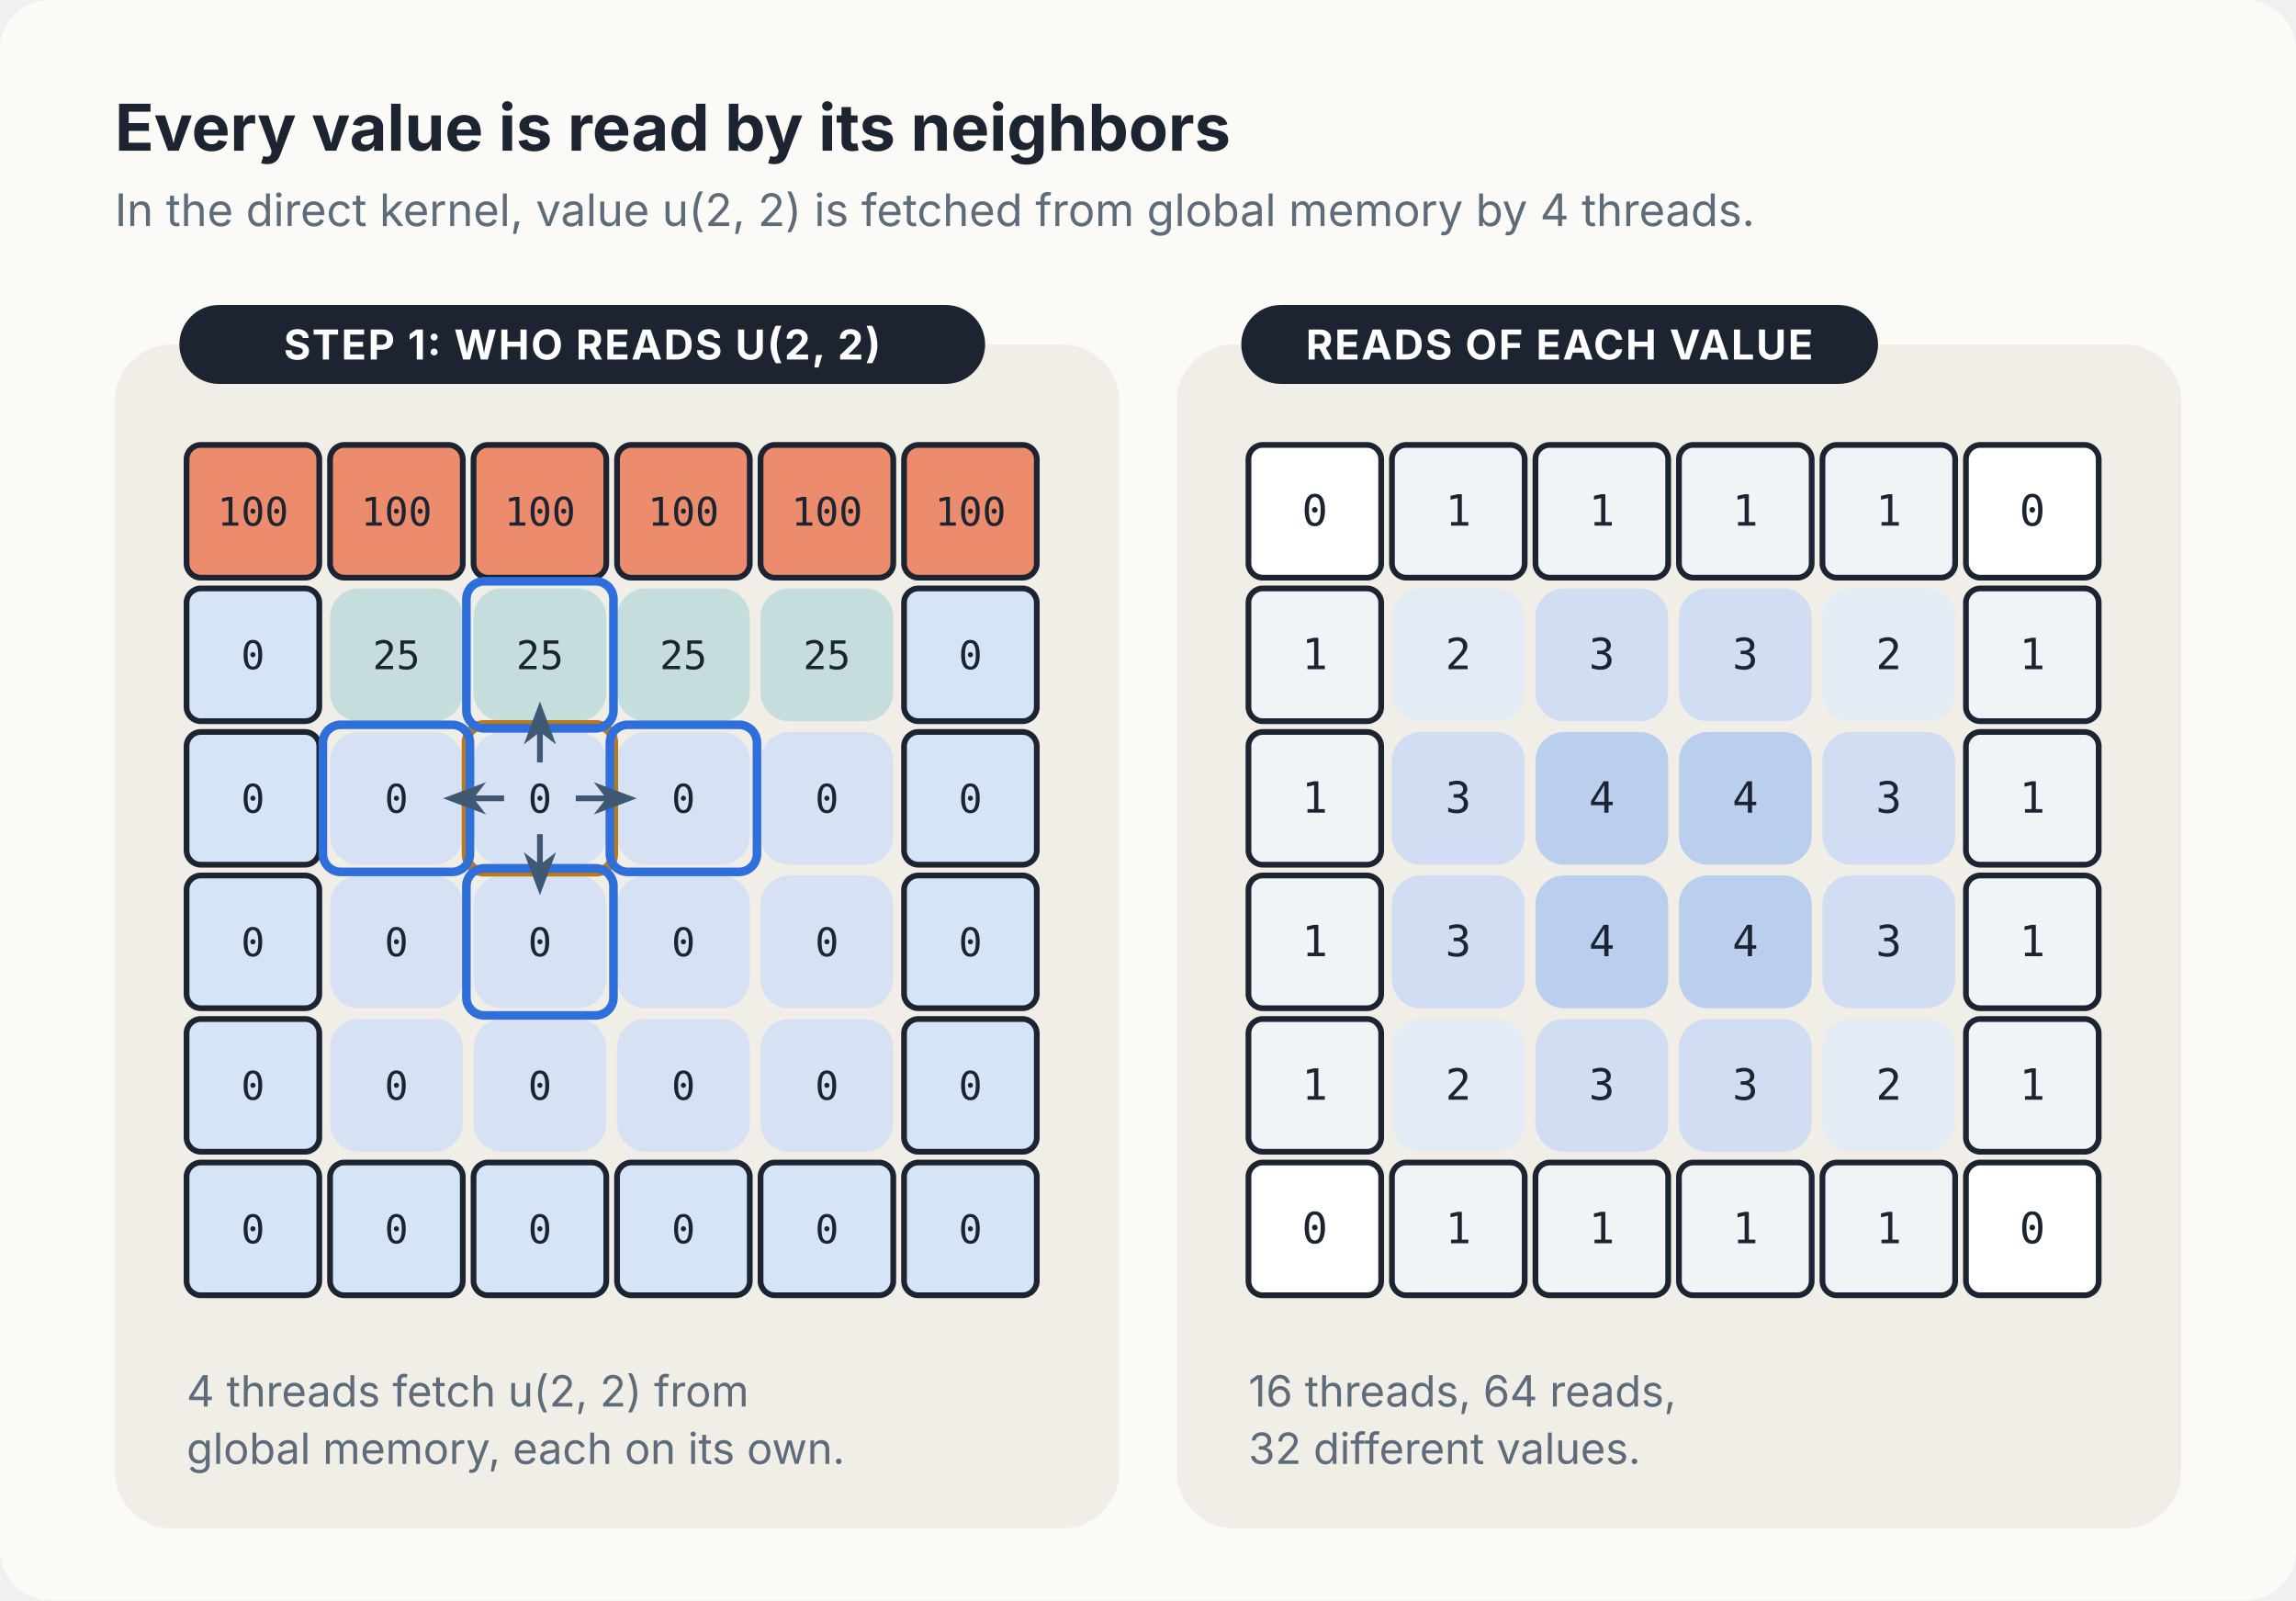
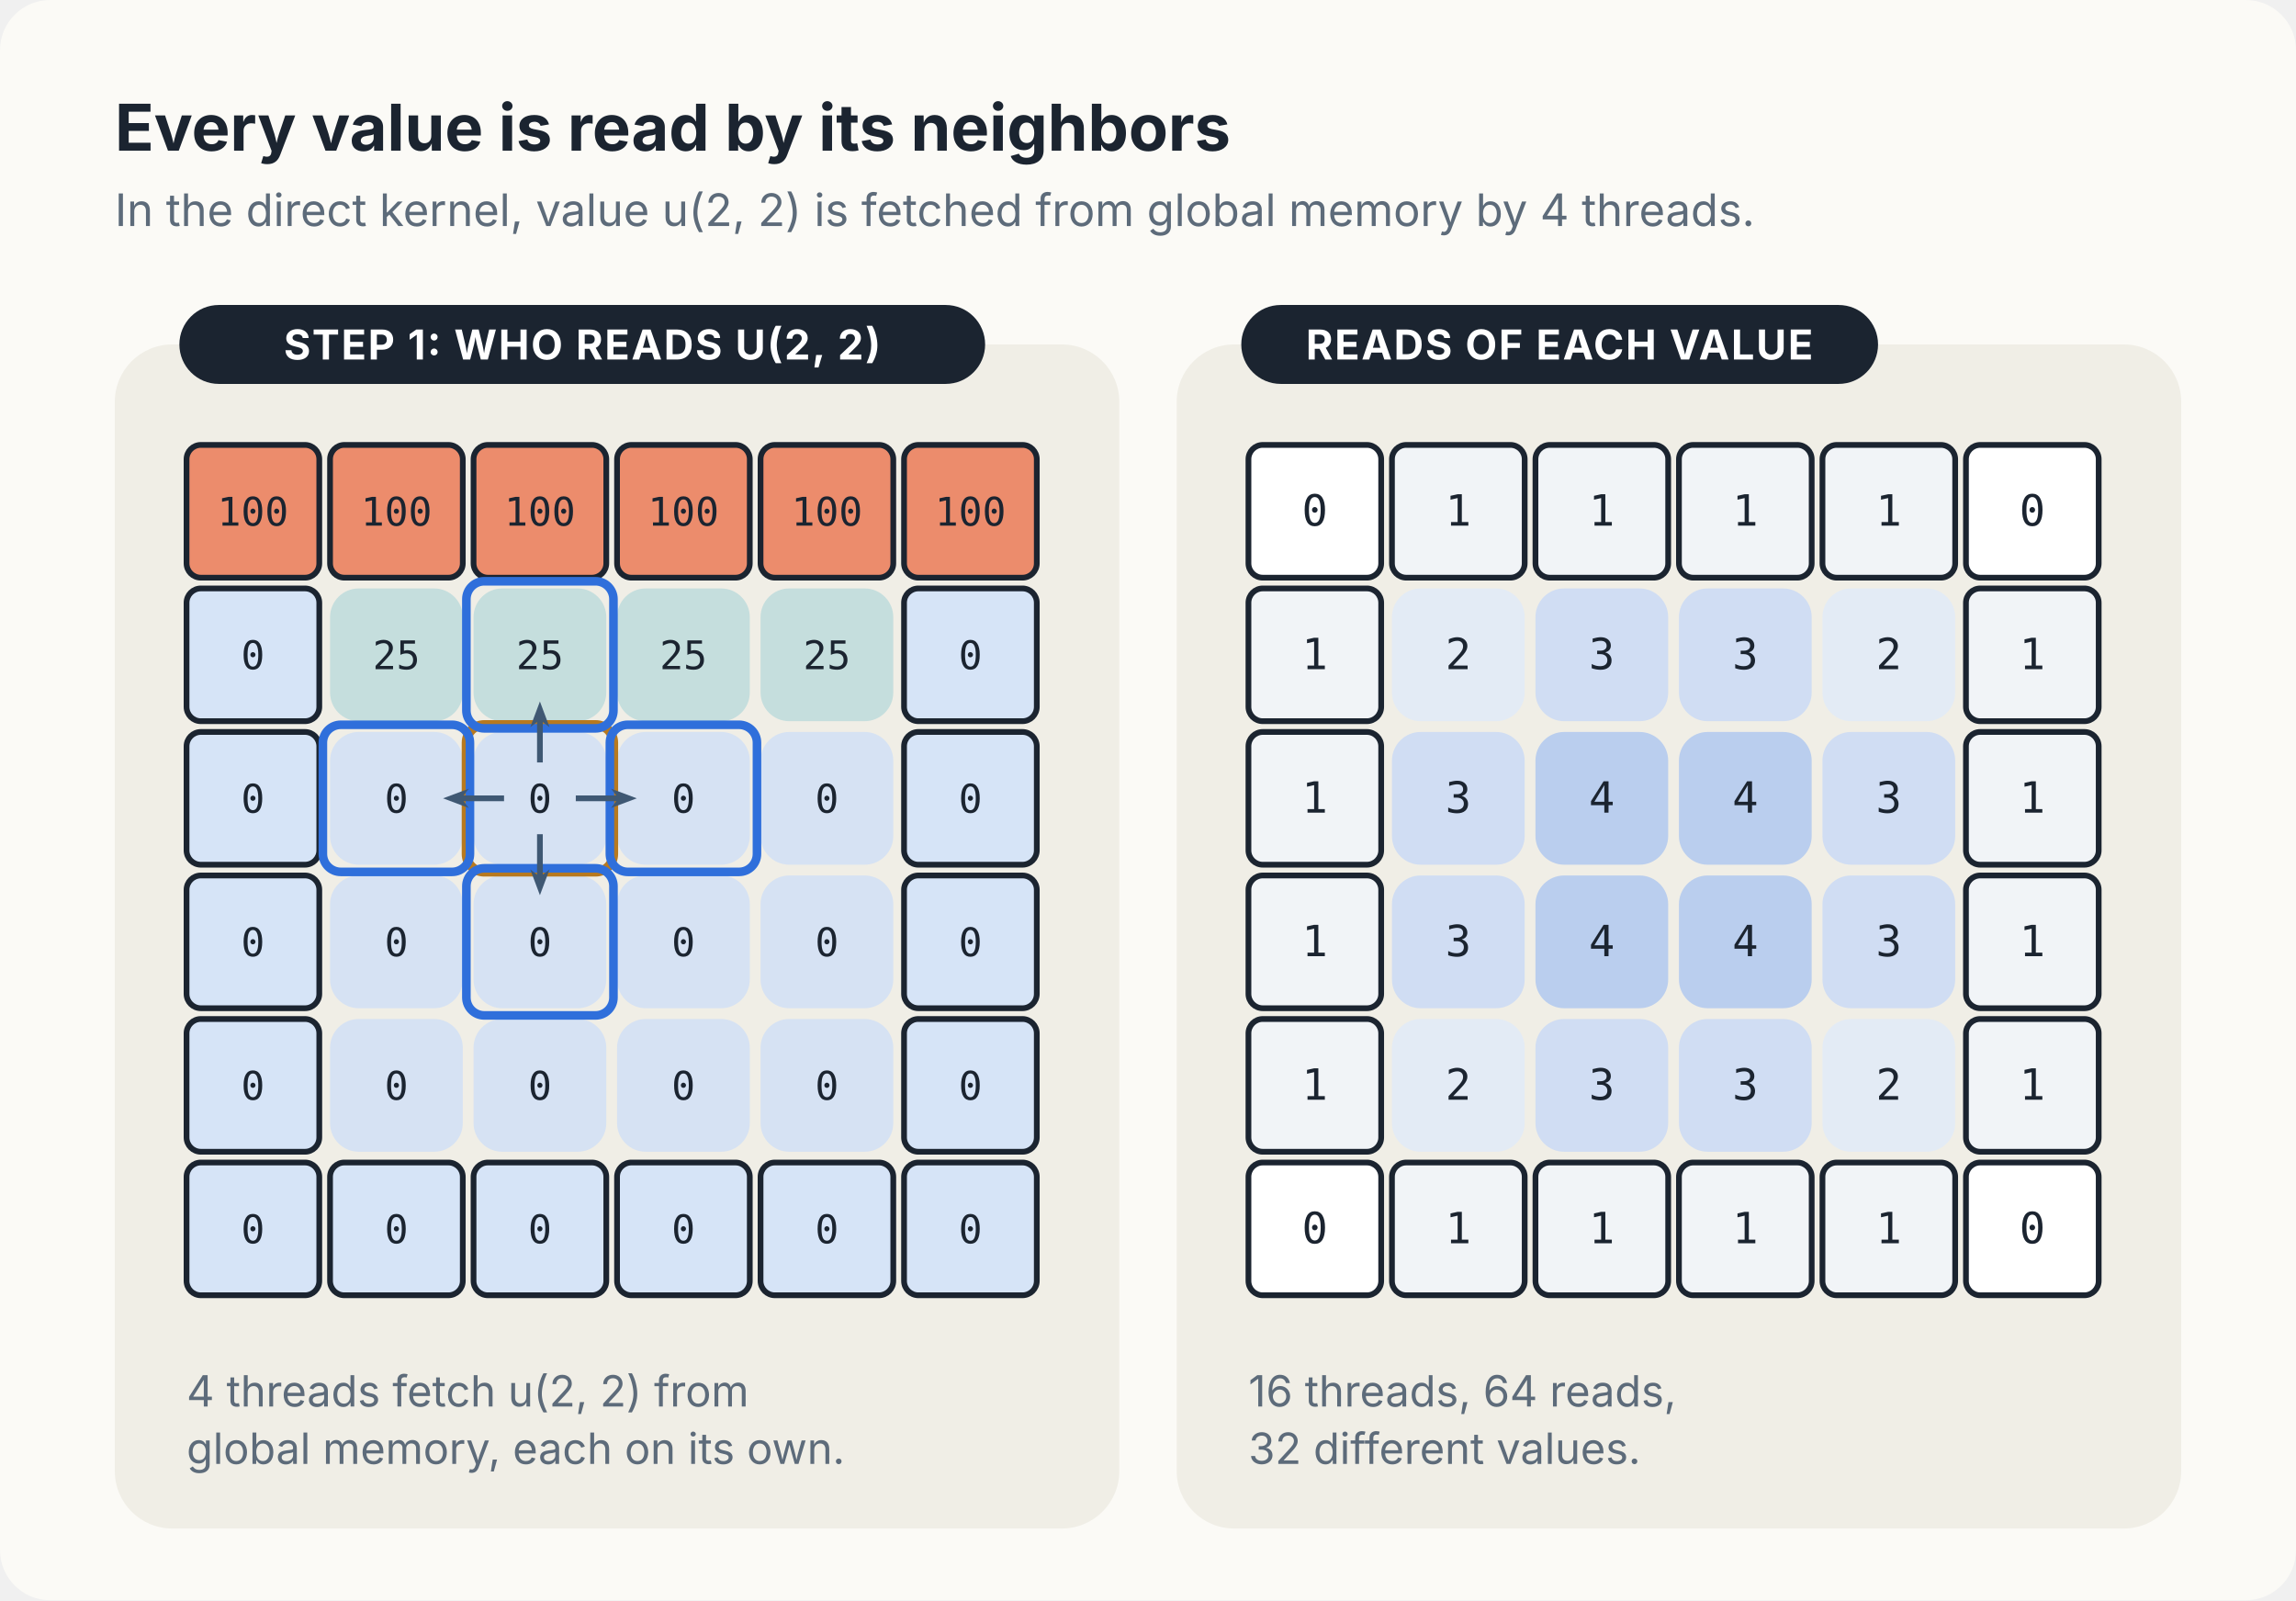
<svg xmlns="http://www.w3.org/2000/svg" viewBox="0 0 640 446" width="640" height="446" role="img" aria-label="Left: the 6 by 6 plate after step 1. Value u(2,2) is highlighted and 4 arrows lead from it to the threads of cells (1,2), (3,2), (2,1) and (2,3), each of which fetches it from global memory. Right: the same plate with the number of threads that read each value: 4 in the 4 center cells, 3 along the edges of the interior, 2 in the interior corners, 1 in the boundary cells next to the interior, 0 in the 4 corners of the plate. Totals: 64 reads of 32 different values.">
  <defs>
    <filter id="m3-shadow" x="-10%" y="-20%" width="120%" height="160%">
      <feDropShadow dx="0" dy="1" stdDeviation="1" flood-color="#000" flood-opacity="0.18" />
      <feDropShadow dx="0" dy="1" stdDeviation="2" flood-color="#000" flood-opacity="0.10" />
    </filter>
  </defs>
  <style>
    text { font-family: Inter, "Segoe UI", "Helvetica Neue", Helvetica, Arial, sans-serif; fill: #1B2430; }
    .title { font-size: 18px; font-weight: 650; }
    .lede { font-size: 12.5px; fill: #5D6B7A; }
    .name { font-size: 14px; font-weight: 650; }
    .sub { font-size: 12px; fill: #5D6B7A; }
    .note { font-size: 12px; fill: #5D6B7A; }
    .tab { font-size: 11.5px; font-weight: 650; letter-spacing: 0.04em; fill: #5D6B7A; }
    .mono { font-family: "JetBrains Mono", "SF Mono", Menlo, Consolas, monospace; font-size: 12px; }
    .dim { fill: #8794A3; }
    .strong { font-weight: 700; }
    .trap { fill: #CF4526; font-weight: 700; }
    .pill { font-size: 11px; font-weight: 600; }
    .wire { fill: none; stroke: #3F5873; stroke-width: 1.8; stroke-linecap: round; stroke-linejoin: round; }
    .wire.danger { stroke: #CF4526; stroke-dasharray: 6 5; }
    .wire.idle { stroke: #7F8EA0; stroke-dasharray: 2 5; }
  </style>
  <defs>
    <filter id="lift" x="-10%" y="-10%" width="120%" height="135%">
      <feDropShadow dx="0" dy="2" stdDeviation="3" flood-color="#1B2430" flood-opacity="0.13" />
    </filter>
    <linearGradient id="thor-body" x1="0" y1="0" x2="0" y2="1">
      <stop offset="0" stop-color="#C6CCD5" />
      <stop offset="1" stop-color="#979EA9" />
    </linearGradient>
    <linearGradient id="switch-body" x1="0" y1="0" x2="0" y2="1">
      <stop offset="0" stop-color="#3B4656" />
      <stop offset="1" stop-color="#232B37" />
    </linearGradient>
    <marker id="head" viewBox="0 0 12 9" refX="6" refY="4.5" markerUnits="userSpaceOnUse" markerWidth="12" markerHeight="9" orient="auto">
      <path d="M0,0 L12,4.5 L0,9 L3.5,4.5 Z" fill="#3F5873" />
    </marker>
+     <marker id="head-small" viewBox="0 0 7.2 5.4" refX="3.6" refY="2.7" markerUnits="userSpaceOnUse" markerWidth="7.2" markerHeight="5.4" orient="auto">
+       <path d="M0,0 L7.2,2.7 L0,5.4 L2.1,2.7 Z" fill="#3F5873" />
+     </marker>
    <marker id="head-danger" viewBox="0 0 12 9" refX="6" refY="4.5" markerUnits="userSpaceOnUse" markerWidth="12" markerHeight="9" orient="auto">
      <path d="M0,0 L12,4.5 L0,9 L3.5,4.5 Z" fill="#CF4526" />
    </marker>
+     <marker id="head-danger-small" viewBox="0 0 7.2 5.4" refX="3.6" refY="2.7" markerUnits="userSpaceOnUse" markerWidth="7.2" markerHeight="5.4" orient="auto">
+       <path d="M0,0 L7.2,2.7 L0,5.4 L2.1,2.7 Z" fill="#CF4526" />
+     </marker>
    <marker id="head-idle" viewBox="0 0 12 9" refX="6" refY="4.5" markerUnits="userSpaceOnUse" markerWidth="12" markerHeight="9" orient="auto">
      <path d="M0,0 L12,4.5 L0,9 L3.5,4.5 Z" fill="#7F8EA0" />
+     </marker>
+     <marker id="head-idle-small" viewBox="0 0 7.2 5.4" refX="3.6" refY="2.7" markerUnits="userSpaceOnUse" markerWidth="7.2" markerHeight="5.4" orient="auto">
+       <path d="M0,0 L7.2,2.7 L0,5.4 L2.1,2.7 Z" fill="#7F8EA0" />
    </marker>
  </defs>
  <rect width="640" height="446" rx="14" fill="#FBFAF6" />
  <text x="32.0" y="42.0" class="title" text-anchor="start" xml:space="preserve">Every value is read by its neighbors</text>
  <text x="32.0" y="63.0" class="lede" text-anchor="start" xml:space="preserve">In the direct kernel, value u(2, 2) is fetched from global memory by 4 threads.</text>
  <rect x="32" y="96" width="280" height="330" rx="16" fill="#F0EEE6" stroke="none" stroke-width="1.2" />
  <rect x="50" y="85" width="224.6" height="22" rx="11" fill="#1B2430" />
  <text x="162.3" y="100.2" class="tab" text-anchor="middle" style="fill:#FFFFFF" xml:space="preserve">STEP 1: WHO READS U(2, 2)</text>
  <rect x="328" y="96" width="280" height="330" rx="16" fill="#F0EEE6" stroke="none" stroke-width="1.2" />
  <rect x="346" y="85" width="177.5" height="22" rx="11" fill="#1B2430" />
  <text x="434.7" y="100.2" class="tab" text-anchor="middle" style="fill:#FFFFFF" xml:space="preserve">READS OF EACH VALUE</text>
  <rect x="52.0" y="124.0" width="37.0" height="37.0" rx="4" fill="#ec8c6c" stroke="#1B2430" stroke-width="1.6" />
  <text x="70.5" y="146.5" class="mono" text-anchor="middle" style="font-size:11px;fill:#1B2430" xml:space="preserve">100</text>
  <rect x="92.0" y="124.0" width="37.0" height="37.0" rx="4" fill="#ec8c6c" stroke="#1B2430" stroke-width="1.6" />
  <text x="110.5" y="146.5" class="mono" text-anchor="middle" style="font-size:11px;fill:#1B2430" xml:space="preserve">100</text>
  <rect x="132.0" y="124.0" width="37.0" height="37.0" rx="4" fill="#ec8c6c" stroke="#1B2430" stroke-width="1.6" />
  <text x="150.5" y="146.5" class="mono" text-anchor="middle" style="font-size:11px;fill:#1B2430" xml:space="preserve">100</text>
  <rect x="172.0" y="124.0" width="37.0" height="37.0" rx="4" fill="#ec8c6c" stroke="#1B2430" stroke-width="1.6" />
  <text x="190.5" y="146.5" class="mono" text-anchor="middle" style="font-size:11px;fill:#1B2430" xml:space="preserve">100</text>
  <rect x="212.0" y="124.0" width="37.0" height="37.0" rx="4" fill="#ec8c6c" stroke="#1B2430" stroke-width="1.6" />
  <text x="230.5" y="146.5" class="mono" text-anchor="middle" style="font-size:11px;fill:#1B2430" xml:space="preserve">100</text>
  <rect x="252.0" y="124.0" width="37.0" height="37.0" rx="4" fill="#ec8c6c" stroke="#1B2430" stroke-width="1.6" />
  <text x="270.5" y="146.5" class="mono" text-anchor="middle" style="font-size:11px;fill:#1B2430" xml:space="preserve">100</text>
  <rect x="52.0" y="164.0" width="37.0" height="37.0" rx="4" fill="#d6e4f7" stroke="#1B2430" stroke-width="1.6" />
  <text x="70.5" y="186.5" class="mono" text-anchor="middle" style="font-size:11px;fill:#1B2430" xml:space="preserve">0</text>
  <rect x="92.0" y="164.0" width="37.0" height="37.0" rx="8" fill="#C5DEDD" stroke="none" stroke-width="1.1" />
  <text x="110.5" y="186.5" class="mono" text-anchor="middle" style="font-size:11px;fill:#1B2430" xml:space="preserve">25</text>
  <rect x="132.0" y="164.0" width="37.0" height="37.0" rx="8" fill="#C5DEDD" stroke="none" stroke-width="1.1" />
  <text x="150.5" y="186.5" class="mono" text-anchor="middle" style="font-size:11px;fill:#1B2430" xml:space="preserve">25</text>
  <rect x="172.0" y="164.0" width="37.0" height="37.0" rx="8" fill="#C5DEDD" stroke="none" stroke-width="1.1" />
  <text x="190.5" y="186.5" class="mono" text-anchor="middle" style="font-size:11px;fill:#1B2430" xml:space="preserve">25</text>
  <rect x="212.0" y="164.0" width="37.0" height="37.0" rx="8" fill="#C5DEDD" stroke="none" stroke-width="1.1" />
  <text x="230.5" y="186.5" class="mono" text-anchor="middle" style="font-size:11px;fill:#1B2430" xml:space="preserve">25</text>
  <rect x="252.0" y="164.0" width="37.0" height="37.0" rx="4" fill="#d6e4f7" stroke="#1B2430" stroke-width="1.6" />
  <text x="270.5" y="186.5" class="mono" text-anchor="middle" style="font-size:11px;fill:#1B2430" xml:space="preserve">0</text>
  <rect x="52.0" y="204.0" width="37.0" height="37.0" rx="4" fill="#d6e4f7" stroke="#1B2430" stroke-width="1.6" />
  <text x="70.5" y="226.5" class="mono" text-anchor="middle" style="font-size:11px;fill:#1B2430" xml:space="preserve">0</text>
  <rect x="92.0" y="204.0" width="37.0" height="37.0" rx="8" fill="#D6E2F3" stroke="none" stroke-width="1.1" />
  <text x="110.5" y="226.5" class="mono" text-anchor="middle" style="font-size:11px;fill:#1B2430" xml:space="preserve">0</text>
  <rect x="132.0" y="204.0" width="37.0" height="37.0" rx="8" fill="#D6E2F3" stroke="none" stroke-width="1.1" />
  <text x="150.5" y="226.5" class="mono" text-anchor="middle" style="font-size:11px;fill:#1B2430" xml:space="preserve">0</text>
  <rect x="172.0" y="204.0" width="37.0" height="37.0" rx="8" fill="#D6E2F3" stroke="none" stroke-width="1.1" />
  <text x="190.5" y="226.5" class="mono" text-anchor="middle" style="font-size:11px;fill:#1B2430" xml:space="preserve">0</text>
  <rect x="212.0" y="204.0" width="37.0" height="37.0" rx="8" fill="#D6E2F3" stroke="none" stroke-width="1.1" />
  <text x="230.5" y="226.5" class="mono" text-anchor="middle" style="font-size:11px;fill:#1B2430" xml:space="preserve">0</text>
  <rect x="252.0" y="204.0" width="37.0" height="37.0" rx="4" fill="#d6e4f7" stroke="#1B2430" stroke-width="1.6" />
  <text x="270.5" y="226.5" class="mono" text-anchor="middle" style="font-size:11px;fill:#1B2430" xml:space="preserve">0</text>
  <rect x="52.0" y="244.0" width="37.0" height="37.0" rx="4" fill="#d6e4f7" stroke="#1B2430" stroke-width="1.6" />
  <text x="70.5" y="266.5" class="mono" text-anchor="middle" style="font-size:11px;fill:#1B2430" xml:space="preserve">0</text>
  <rect x="92.0" y="244.0" width="37.0" height="37.0" rx="8" fill="#D6E2F3" stroke="none" stroke-width="1.1" />
  <text x="110.5" y="266.5" class="mono" text-anchor="middle" style="font-size:11px;fill:#1B2430" xml:space="preserve">0</text>
  <rect x="132.0" y="244.0" width="37.0" height="37.0" rx="8" fill="#D6E2F3" stroke="none" stroke-width="1.1" />
  <text x="150.5" y="266.5" class="mono" text-anchor="middle" style="font-size:11px;fill:#1B2430" xml:space="preserve">0</text>
  <rect x="172.0" y="244.0" width="37.0" height="37.0" rx="8" fill="#D6E2F3" stroke="none" stroke-width="1.1" />
  <text x="190.5" y="266.5" class="mono" text-anchor="middle" style="font-size:11px;fill:#1B2430" xml:space="preserve">0</text>
  <rect x="212.0" y="244.0" width="37.0" height="37.0" rx="8" fill="#D6E2F3" stroke="none" stroke-width="1.1" />
  <text x="230.5" y="266.5" class="mono" text-anchor="middle" style="font-size:11px;fill:#1B2430" xml:space="preserve">0</text>
  <rect x="252.0" y="244.0" width="37.0" height="37.0" rx="4" fill="#d6e4f7" stroke="#1B2430" stroke-width="1.6" />
  <text x="270.5" y="266.5" class="mono" text-anchor="middle" style="font-size:11px;fill:#1B2430" xml:space="preserve">0</text>
  <rect x="52.0" y="284.0" width="37.0" height="37.0" rx="4" fill="#d6e4f7" stroke="#1B2430" stroke-width="1.6" />
  <text x="70.5" y="306.5" class="mono" text-anchor="middle" style="font-size:11px;fill:#1B2430" xml:space="preserve">0</text>
  <rect x="92.0" y="284.0" width="37.0" height="37.0" rx="8" fill="#D6E2F3" stroke="none" stroke-width="1.1" />
  <text x="110.5" y="306.5" class="mono" text-anchor="middle" style="font-size:11px;fill:#1B2430" xml:space="preserve">0</text>
  <rect x="132.0" y="284.0" width="37.0" height="37.0" rx="8" fill="#D6E2F3" stroke="none" stroke-width="1.1" />
  <text x="150.5" y="306.5" class="mono" text-anchor="middle" style="font-size:11px;fill:#1B2430" xml:space="preserve">0</text>
  <rect x="172.0" y="284.0" width="37.0" height="37.0" rx="8" fill="#D6E2F3" stroke="none" stroke-width="1.1" />
  <text x="190.5" y="306.5" class="mono" text-anchor="middle" style="font-size:11px;fill:#1B2430" xml:space="preserve">0</text>
  <rect x="212.0" y="284.0" width="37.0" height="37.0" rx="8" fill="#D6E2F3" stroke="none" stroke-width="1.1" />
  <text x="230.5" y="306.5" class="mono" text-anchor="middle" style="font-size:11px;fill:#1B2430" xml:space="preserve">0</text>
  <rect x="252.0" y="284.0" width="37.0" height="37.0" rx="4" fill="#d6e4f7" stroke="#1B2430" stroke-width="1.6" />
  <text x="270.5" y="306.5" class="mono" text-anchor="middle" style="font-size:11px;fill:#1B2430" xml:space="preserve">0</text>
  <rect x="52.0" y="324.0" width="37.0" height="37.0" rx="4" fill="#d6e4f7" stroke="#1B2430" stroke-width="1.6" />
  <text x="70.5" y="346.5" class="mono" text-anchor="middle" style="font-size:11px;fill:#1B2430" xml:space="preserve">0</text>
  <rect x="92.0" y="324.0" width="37.0" height="37.0" rx="4" fill="#d6e4f7" stroke="#1B2430" stroke-width="1.6" />
  <text x="110.5" y="346.5" class="mono" text-anchor="middle" style="font-size:11px;fill:#1B2430" xml:space="preserve">0</text>
  <rect x="132.0" y="324.0" width="37.0" height="37.0" rx="4" fill="#d6e4f7" stroke="#1B2430" stroke-width="1.6" />
  <text x="150.5" y="346.5" class="mono" text-anchor="middle" style="font-size:11px;fill:#1B2430" xml:space="preserve">0</text>
  <rect x="172.0" y="324.0" width="37.0" height="37.0" rx="4" fill="#d6e4f7" stroke="#1B2430" stroke-width="1.6" />
  <text x="190.5" y="346.5" class="mono" text-anchor="middle" style="font-size:11px;fill:#1B2430" xml:space="preserve">0</text>
  <rect x="212.0" y="324.0" width="37.0" height="37.0" rx="4" fill="#d6e4f7" stroke="#1B2430" stroke-width="1.6" />
  <text x="230.5" y="346.5" class="mono" text-anchor="middle" style="font-size:11px;fill:#1B2430" xml:space="preserve">0</text>
  <rect x="252.0" y="324.0" width="37.0" height="37.0" rx="4" fill="#d6e4f7" stroke="#1B2430" stroke-width="1.6" />
  <text x="270.5" y="346.5" class="mono" text-anchor="middle" style="font-size:11px;fill:#1B2430" xml:space="preserve">0</text>
  <rect x="130.0" y="202.0" width="41.0" height="41.0" rx="5" fill="none" stroke="#B7791F" stroke-width="2.6" />
  <rect x="130.0" y="162.0" width="41.0" height="41.0" rx="5" fill="none" stroke="#2F6FDB" stroke-width="2.4" />
-   <path d="M150.5,212.5 L150.5,201.5" stroke="#3F5873" stroke-width="1.6" fill="none" marker-end="url(#head)" />
+   <path d="M 150.5,212.5 L 150.5,199.1" stroke="#3F5873" stroke-width="1.6" fill="none" stroke-linecap="butt" marker-end="url(#head-small)" />
  <rect x="130.0" y="242.0" width="41.0" height="41.0" rx="5" fill="none" stroke="#2F6FDB" stroke-width="2.4" />
-   <path d="M150.5,232.5 L150.5,243.5" stroke="#3F5873" stroke-width="1.6" fill="none" marker-end="url(#head)" />
+   <path d="M 150.5,232.5 L 150.5,245.9" stroke="#3F5873" stroke-width="1.6" fill="none" stroke-linecap="butt" marker-end="url(#head-small)" />
  <rect x="90.0" y="202.0" width="41.0" height="41.0" rx="5" fill="none" stroke="#2F6FDB" stroke-width="2.4" />
-   <path d="M140.5,222.5 L129.5,222.5" stroke="#3F5873" stroke-width="1.6" fill="none" marker-end="url(#head)" />
+   <path d="M 140.5,222.5 L 127.1,222.5" stroke="#3F5873" stroke-width="1.6" fill="none" stroke-linecap="butt" marker-end="url(#head-small)" />
  <rect x="170.0" y="202.0" width="41.0" height="41.0" rx="5" fill="none" stroke="#2F6FDB" stroke-width="2.4" />
-   <path d="M160.5,222.5 L171.5,222.5" stroke="#3F5873" stroke-width="1.6" fill="none" marker-end="url(#head)" />
+   <path d="M 160.5,222.5 L 173.9,222.5" stroke="#3F5873" stroke-width="1.6" fill="none" stroke-linecap="butt" marker-end="url(#head-small)" />
  <rect x="348.0" y="124.0" width="37.0" height="37.0" rx="4" fill="#FFFFFF" stroke="#1B2430" stroke-width="1.6" />
  <text x="366.5" y="146.5" class="mono" text-anchor="middle" style="fill:#1B2430" xml:space="preserve">0</text>
  <rect x="388.0" y="124.0" width="37.0" height="37.0" rx="4" fill="#F1F4F7" stroke="#1B2430" stroke-width="1.6" />
  <text x="406.5" y="146.5" class="mono" text-anchor="middle" style="fill:#1B2430" xml:space="preserve">1</text>
  <rect x="428.0" y="124.0" width="37.0" height="37.0" rx="4" fill="#F1F4F7" stroke="#1B2430" stroke-width="1.6" />
  <text x="446.5" y="146.5" class="mono" text-anchor="middle" style="fill:#1B2430" xml:space="preserve">1</text>
  <rect x="468.0" y="124.0" width="37.0" height="37.0" rx="4" fill="#F1F4F7" stroke="#1B2430" stroke-width="1.6" />
  <text x="486.5" y="146.5" class="mono" text-anchor="middle" style="fill:#1B2430" xml:space="preserve">1</text>
  <rect x="508.0" y="124.0" width="37.0" height="37.0" rx="4" fill="#F1F4F7" stroke="#1B2430" stroke-width="1.6" />
  <text x="526.5" y="146.5" class="mono" text-anchor="middle" style="fill:#1B2430" xml:space="preserve">1</text>
  <rect x="548.0" y="124.0" width="37.0" height="37.0" rx="4" fill="#FFFFFF" stroke="#1B2430" stroke-width="1.6" />
  <text x="566.5" y="146.5" class="mono" text-anchor="middle" style="fill:#1B2430" xml:space="preserve">0</text>
  <rect x="348.0" y="164.0" width="37.0" height="37.0" rx="4" fill="#F1F4F7" stroke="#1B2430" stroke-width="1.6" />
  <text x="366.5" y="186.5" class="mono" text-anchor="middle" style="fill:#1B2430" xml:space="preserve">1</text>
  <rect x="388.0" y="164.0" width="37.0" height="37.0" rx="8" fill="#E3EBF5" stroke="none" stroke-width="1.1" />
  <text x="406.5" y="186.5" class="mono" text-anchor="middle" style="fill:#1B2430" xml:space="preserve">2</text>
  <rect x="428.0" y="164.0" width="37.0" height="37.0" rx="8" fill="#D0DDF3" stroke="none" stroke-width="1.1" />
  <text x="446.5" y="186.5" class="mono" text-anchor="middle" style="fill:#1B2430" xml:space="preserve">3</text>
  <rect x="468.0" y="164.0" width="37.0" height="37.0" rx="8" fill="#D0DDF3" stroke="none" stroke-width="1.1" />
  <text x="486.5" y="186.5" class="mono" text-anchor="middle" style="fill:#1B2430" xml:space="preserve">3</text>
  <rect x="508.0" y="164.0" width="37.0" height="37.0" rx="8" fill="#E3EBF5" stroke="none" stroke-width="1.1" />
  <text x="526.5" y="186.5" class="mono" text-anchor="middle" style="fill:#1B2430" xml:space="preserve">2</text>
  <rect x="548.0" y="164.0" width="37.0" height="37.0" rx="4" fill="#F1F4F7" stroke="#1B2430" stroke-width="1.6" />
  <text x="566.5" y="186.5" class="mono" text-anchor="middle" style="fill:#1B2430" xml:space="preserve">1</text>
  <rect x="348.0" y="204.0" width="37.0" height="37.0" rx="4" fill="#F1F4F7" stroke="#1B2430" stroke-width="1.6" />
  <text x="366.5" y="226.5" class="mono" text-anchor="middle" style="fill:#1B2430" xml:space="preserve">1</text>
  <rect x="388.0" y="204.0" width="37.0" height="37.0" rx="8" fill="#D0DDF3" stroke="none" stroke-width="1.1" />
  <text x="406.5" y="226.5" class="mono" text-anchor="middle" style="fill:#1B2430" xml:space="preserve">3</text>
  <rect x="428.0" y="204.0" width="37.0" height="37.0" rx="8" fill="#BACEEE" stroke="none" stroke-width="1.1" />
  <text x="446.5" y="226.5" class="mono" text-anchor="middle" style="fill:#1B2430" xml:space="preserve">4</text>
  <rect x="468.0" y="204.0" width="37.0" height="37.0" rx="8" fill="#BACEEE" stroke="none" stroke-width="1.1" />
  <text x="486.5" y="226.5" class="mono" text-anchor="middle" style="fill:#1B2430" xml:space="preserve">4</text>
  <rect x="508.0" y="204.0" width="37.0" height="37.0" rx="8" fill="#D0DDF3" stroke="none" stroke-width="1.1" />
  <text x="526.5" y="226.5" class="mono" text-anchor="middle" style="fill:#1B2430" xml:space="preserve">3</text>
  <rect x="548.0" y="204.0" width="37.0" height="37.0" rx="4" fill="#F1F4F7" stroke="#1B2430" stroke-width="1.6" />
  <text x="566.5" y="226.5" class="mono" text-anchor="middle" style="fill:#1B2430" xml:space="preserve">1</text>
  <rect x="348.0" y="244.0" width="37.0" height="37.0" rx="4" fill="#F1F4F7" stroke="#1B2430" stroke-width="1.6" />
  <text x="366.5" y="266.5" class="mono" text-anchor="middle" style="fill:#1B2430" xml:space="preserve">1</text>
  <rect x="388.0" y="244.0" width="37.0" height="37.0" rx="8" fill="#D0DDF3" stroke="none" stroke-width="1.1" />
  <text x="406.5" y="266.5" class="mono" text-anchor="middle" style="fill:#1B2430" xml:space="preserve">3</text>
  <rect x="428.0" y="244.0" width="37.0" height="37.0" rx="8" fill="#BACEEE" stroke="none" stroke-width="1.1" />
  <text x="446.5" y="266.5" class="mono" text-anchor="middle" style="fill:#1B2430" xml:space="preserve">4</text>
  <rect x="468.0" y="244.0" width="37.0" height="37.0" rx="8" fill="#BACEEE" stroke="none" stroke-width="1.1" />
  <text x="486.5" y="266.5" class="mono" text-anchor="middle" style="fill:#1B2430" xml:space="preserve">4</text>
  <rect x="508.0" y="244.0" width="37.0" height="37.0" rx="8" fill="#D0DDF3" stroke="none" stroke-width="1.1" />
  <text x="526.5" y="266.5" class="mono" text-anchor="middle" style="fill:#1B2430" xml:space="preserve">3</text>
  <rect x="548.0" y="244.0" width="37.0" height="37.0" rx="4" fill="#F1F4F7" stroke="#1B2430" stroke-width="1.6" />
  <text x="566.5" y="266.5" class="mono" text-anchor="middle" style="fill:#1B2430" xml:space="preserve">1</text>
  <rect x="348.0" y="284.0" width="37.0" height="37.0" rx="4" fill="#F1F4F7" stroke="#1B2430" stroke-width="1.6" />
  <text x="366.5" y="306.5" class="mono" text-anchor="middle" style="fill:#1B2430" xml:space="preserve">1</text>
  <rect x="388.0" y="284.0" width="37.0" height="37.0" rx="8" fill="#E3EBF5" stroke="none" stroke-width="1.1" />
  <text x="406.5" y="306.5" class="mono" text-anchor="middle" style="fill:#1B2430" xml:space="preserve">2</text>
  <rect x="428.0" y="284.0" width="37.0" height="37.0" rx="8" fill="#D0DDF3" stroke="none" stroke-width="1.1" />
  <text x="446.5" y="306.5" class="mono" text-anchor="middle" style="fill:#1B2430" xml:space="preserve">3</text>
  <rect x="468.0" y="284.0" width="37.0" height="37.0" rx="8" fill="#D0DDF3" stroke="none" stroke-width="1.1" />
  <text x="486.5" y="306.5" class="mono" text-anchor="middle" style="fill:#1B2430" xml:space="preserve">3</text>
  <rect x="508.0" y="284.0" width="37.0" height="37.0" rx="8" fill="#E3EBF5" stroke="none" stroke-width="1.1" />
  <text x="526.5" y="306.5" class="mono" text-anchor="middle" style="fill:#1B2430" xml:space="preserve">2</text>
  <rect x="548.0" y="284.0" width="37.0" height="37.0" rx="4" fill="#F1F4F7" stroke="#1B2430" stroke-width="1.6" />
  <text x="566.5" y="306.5" class="mono" text-anchor="middle" style="fill:#1B2430" xml:space="preserve">1</text>
  <rect x="348.0" y="324.0" width="37.0" height="37.0" rx="4" fill="#FFFFFF" stroke="#1B2430" stroke-width="1.6" />
  <text x="366.5" y="346.5" class="mono" text-anchor="middle" style="fill:#1B2430" xml:space="preserve">0</text>
  <rect x="388.0" y="324.0" width="37.0" height="37.0" rx="4" fill="#F1F4F7" stroke="#1B2430" stroke-width="1.6" />
  <text x="406.5" y="346.5" class="mono" text-anchor="middle" style="fill:#1B2430" xml:space="preserve">1</text>
  <rect x="428.0" y="324.0" width="37.0" height="37.0" rx="4" fill="#F1F4F7" stroke="#1B2430" stroke-width="1.6" />
  <text x="446.5" y="346.5" class="mono" text-anchor="middle" style="fill:#1B2430" xml:space="preserve">1</text>
  <rect x="468.0" y="324.0" width="37.0" height="37.0" rx="4" fill="#F1F4F7" stroke="#1B2430" stroke-width="1.6" />
  <text x="486.5" y="346.5" class="mono" text-anchor="middle" style="fill:#1B2430" xml:space="preserve">1</text>
  <rect x="508.0" y="324.0" width="37.0" height="37.0" rx="4" fill="#F1F4F7" stroke="#1B2430" stroke-width="1.6" />
  <text x="526.5" y="346.5" class="mono" text-anchor="middle" style="fill:#1B2430" xml:space="preserve">1</text>
  <rect x="548.0" y="324.0" width="37.0" height="37.0" rx="4" fill="#FFFFFF" stroke="#1B2430" stroke-width="1.6" />
  <text x="566.5" y="346.5" class="mono" text-anchor="middle" style="fill:#1B2430" xml:space="preserve">0</text>
  <text x="52.0" y="392.0" class="note" text-anchor="start" xml:space="preserve">4 threads fetch u(2, 2) from</text>
  <text x="52.0" y="408.0" class="note" text-anchor="start" xml:space="preserve">global memory, each on its own.</text>
  <text x="348.0" y="392.0" class="note" text-anchor="start" xml:space="preserve">16 threads, 64 reads,</text>
  <text x="348.0" y="408.0" class="note" text-anchor="start" xml:space="preserve">32 different values.</text>
</svg>
